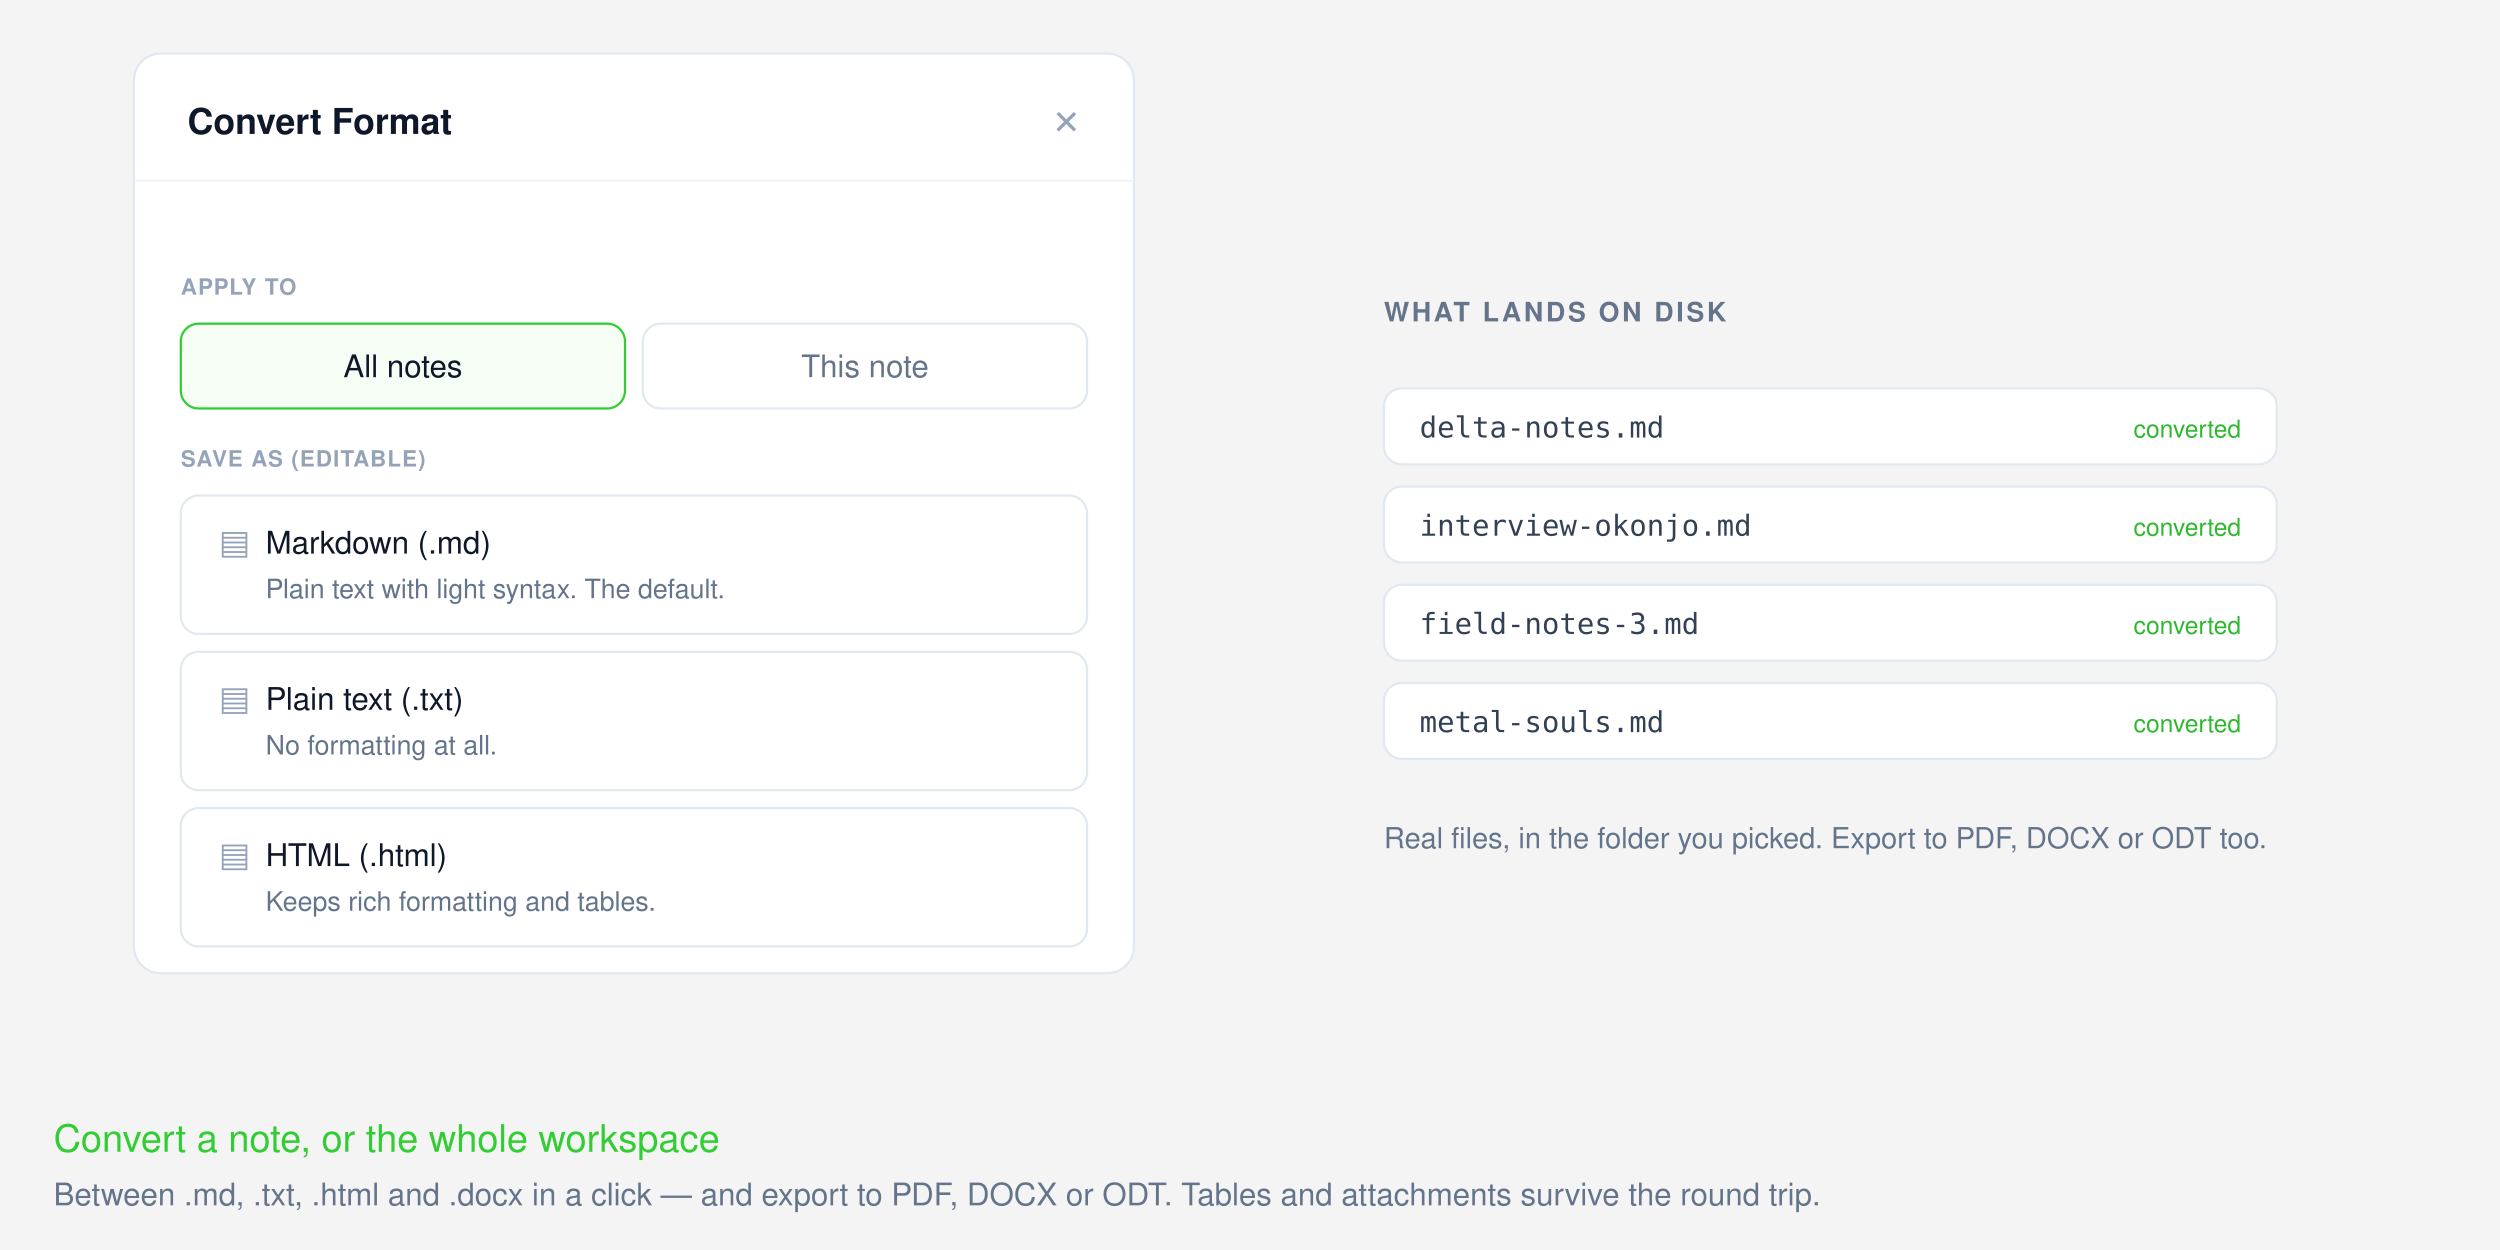
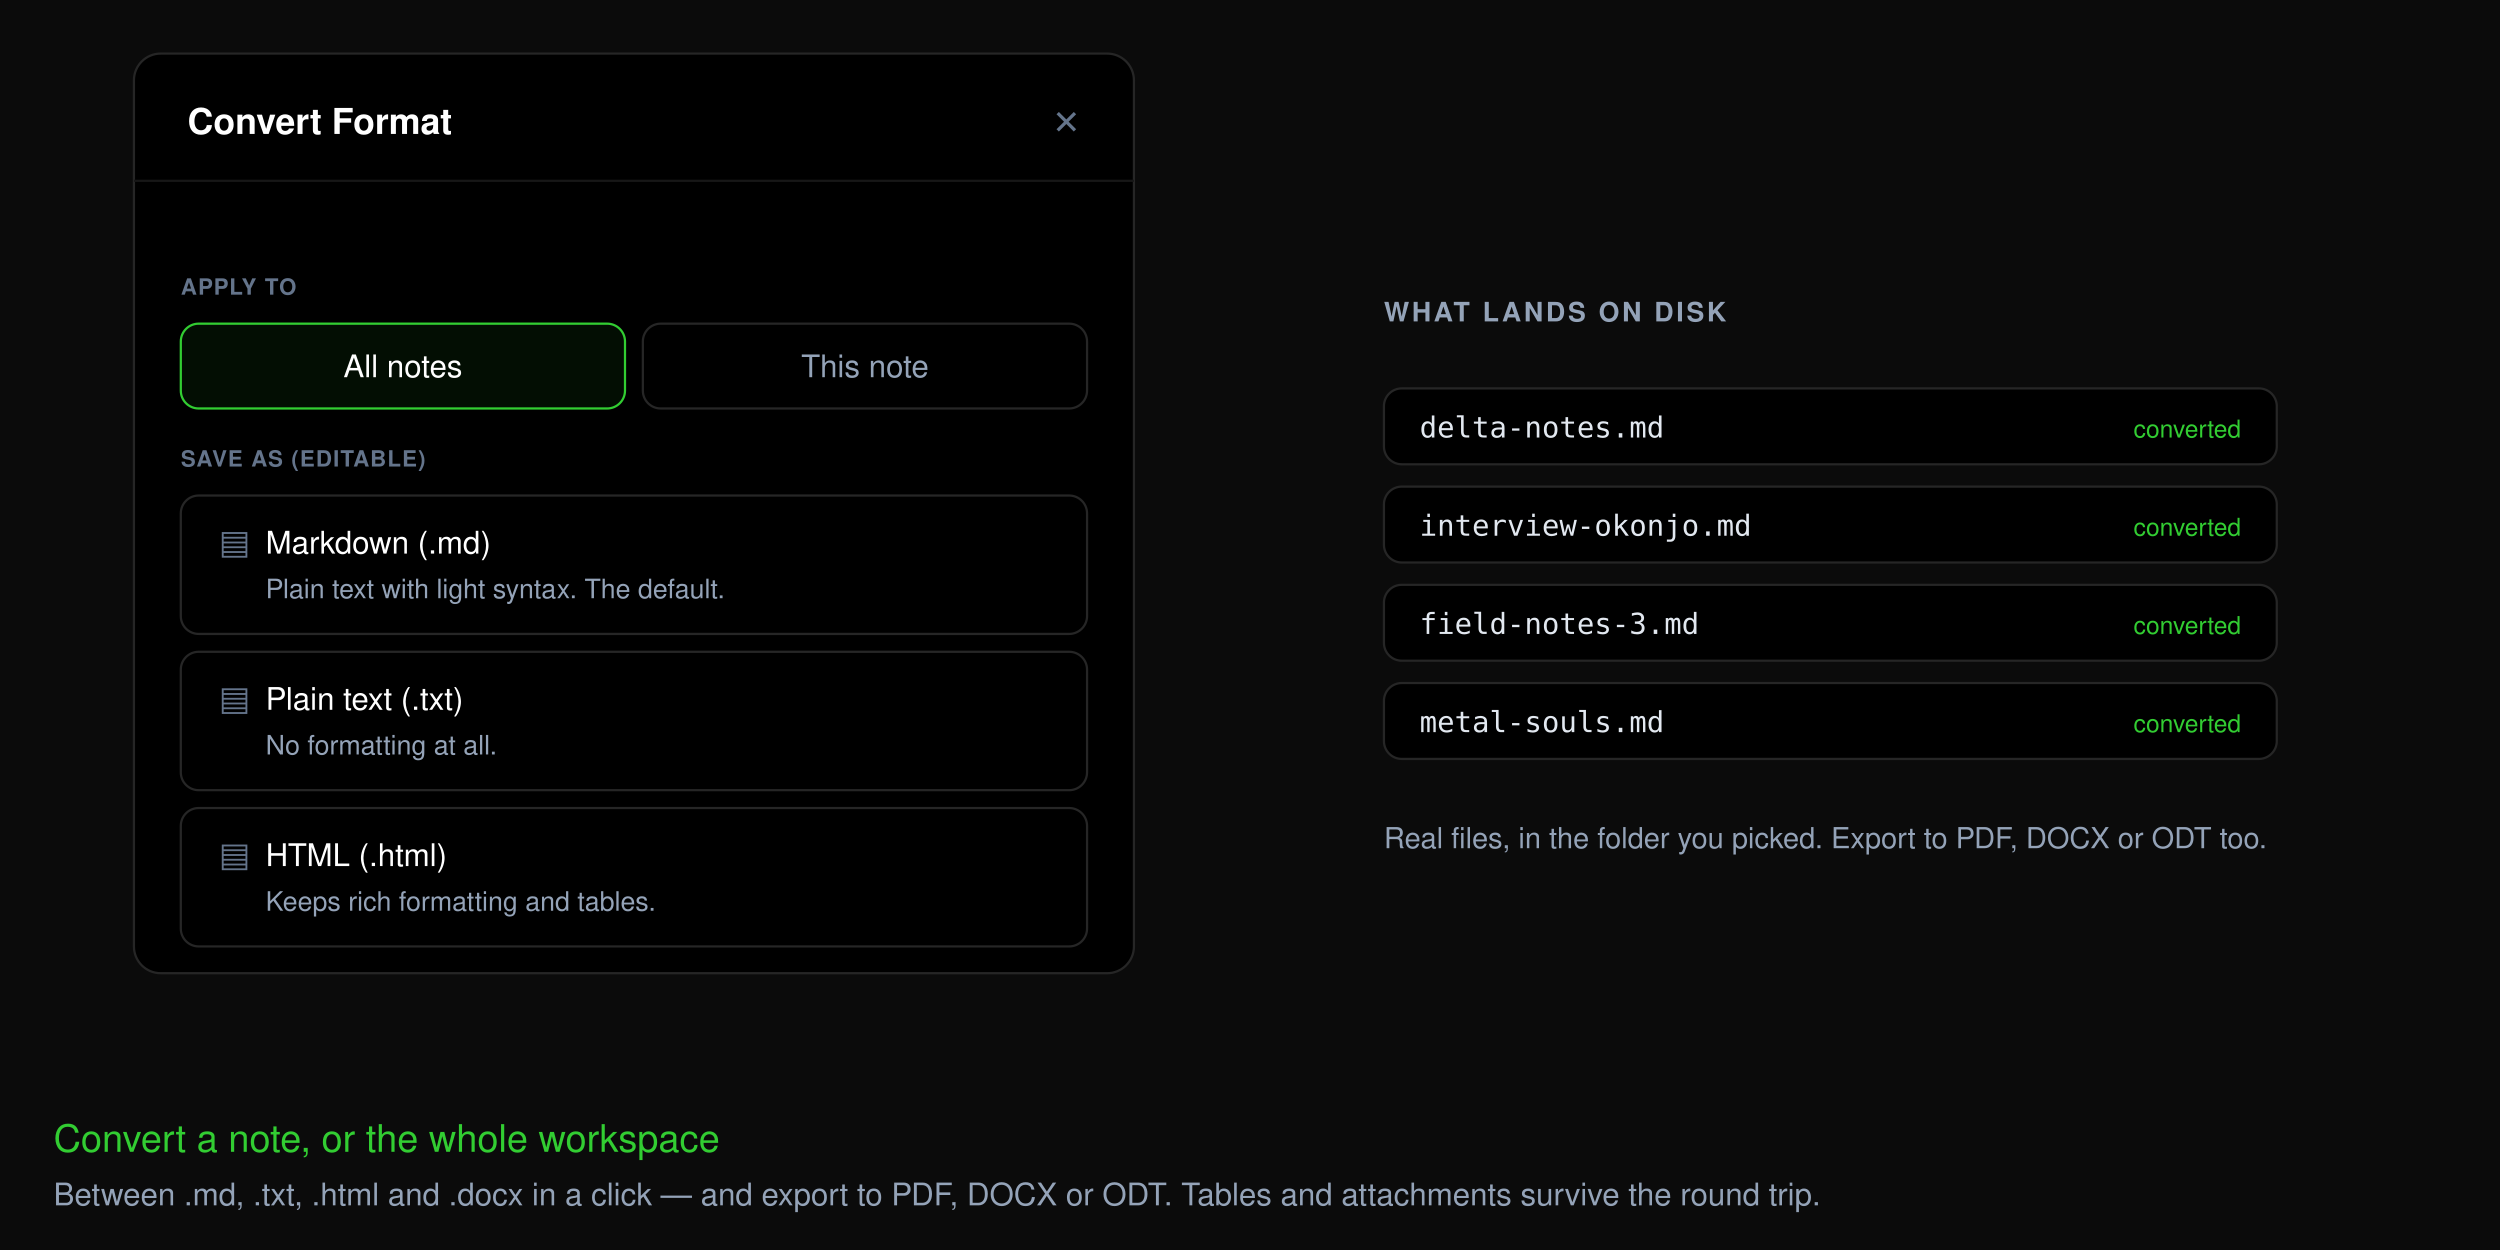
<svg xmlns="http://www.w3.org/2000/svg" viewBox="0 0 1120 560" width="1120" height="560" role="img" aria-label="The Convert Format dialog in Valx, converting a whole workspace between markdown, plain text, HTML and Word">
  <style>
  
  .ui{font-family:-apple-system,BlinkMacSystemFont,'SF Pro Text','SF Pro Display','Segoe UI',Helvetica,Arial,sans-serif}
  .mono{font-family:ui-monospace,SFMono-Regular,Menlo,Consolas,monospace}
  .prose{font-family:'Valuex','Lucida Console',ui-monospace,monospace}
  g,text,rect,image,path{transform-box:fill-box;transform-origin:center}
  @keyframes c0{0%,16%{opacity:0;transform:translateY(5px)}20.5%,93%{opacity:1;transform:none}98%,100%{opacity:0}}.c0{animation:c0 10s infinite}
  @keyframes cs0k{0%,32%{opacity:0}34.5%,37%{opacity:1}39.5%,100%{opacity:0}}.cs0{opacity:0;animation:cs0k 10s infinite}
  @keyframes c1{0%,17.2%{opacity:0;transform:translateY(5px)}21.7%,93%{opacity:1;transform:none}98%,100%{opacity:0}}.c1{animation:c1 10s infinite}
  @keyframes cs1k{0%,37%{opacity:0}39.5%,42%{opacity:1}44.5%,100%{opacity:0}}.cs1{opacity:0;animation:cs1k 10s infinite}
  @keyframes c2{0%,18.4%{opacity:0;transform:translateY(5px)}22.9%,93%{opacity:1;transform:none}98%,100%{opacity:0}}.c2{animation:c2 10s infinite}
  @keyframes cs2k{0%,42%{opacity:0}44.5%,47%{opacity:1}49.5%,100%{opacity:0}}.cs2{opacity:0;animation:cs2k 10s infinite}
  @keyframes f0{0%,46%{opacity:0;transform:translateY(5px)}50.5%,93%{opacity:1;transform:none}98%,100%{opacity:0}}.f0{animation:f0 10s infinite}
  @keyframes f1{0%,47.4%{opacity:0;transform:translateY(5px)}51.9%,93%{opacity:1;transform:none}98%,100%{opacity:0}}.f1{animation:f1 10s infinite}
  @keyframes f2{0%,48.8%{opacity:0;transform:translateY(5px)}53.3%,93%{opacity:1;transform:none}98%,100%{opacity:0}}.f2{animation:f2 10s infinite}
  @keyframes f3{0%,50.2%{opacity:0;transform:translateY(5px)}54.7%,93%{opacity:1;transform:none}98%,100%{opacity:0}}.f3{animation:f3 10s infinite}
  @keyframes modal{0%,2%{opacity:0;transform:translateY(10px)}6.5%,93%{opacity:1;transform:none}98%,100%{opacity:0}}.modal{animation:modal 10s infinite}
  @keyframes rh{0%,44%{opacity:0;transform:translateY(6px)}48.5%,93%{opacity:1;transform:none}98%,100%{opacity:0}}.rh{animation:rh 10s infinite}
  @keyframes rn{0%,56%{opacity:0;transform:translateY(5px)}60.5%,93%{opacity:1;transform:none}98%,100%{opacity:0}}.rn{animation:rn 10s infinite}
  @keyframes cap{0%,64%{opacity:0;transform:translateY(6px)}68.5%,93%{opacity:1;transform:none}98%,100%{opacity:0}}.cap{animation:cap 10s infinite}
</style>
-   <rect width="1120" height="560" fill="#f4f4f5" />
+   <rect width="1120" height="560" fill="#0b0b0b" />
  <g class="modal">
-     <rect x="60" y="24" width="448" height="412" rx="12" fill="#ffffff" stroke="#e2e8f0" />
-     <line x1="60" y1="81" x2="508" y2="81" stroke="#f1f5f9" />
-     <text x="84" y="60" class="ui" font-size="16" font-weight="700" fill="#0f172a">Convert Format</text>
-     <text x="484" y="60" text-anchor="end" class="ui" font-size="15" fill="#94a3b8">✕</text>
-     <text x="81" y="132" class="ui" font-size="10" font-weight="700" fill="#94a3b8" letter-spacing="0.5">APPLY TO</text>
-     <rect x="81" y="145" width="199" height="38" rx="8" fill="rgba(50,205,50,.05)" stroke="#32cd32" />
-     <text x="180.5" y="169" text-anchor="middle" class="ui" font-size="14" font-weight="500" fill="#0f172a">All notes</text>
-     <rect x="288" y="145" width="199" height="38" rx="8" fill="#ffffff" stroke="#e2e8f0" />
-     <text x="387.5" y="169" text-anchor="middle" class="ui" font-size="14" font-weight="500" fill="#64748b">This note</text>
-     <text x="81" y="209" class="ui" font-size="10" font-weight="700" fill="#94a3b8" letter-spacing="0.5">SAVE AS (EDITABLE)</text>
+     <rect x="60" y="24" width="448" height="412" rx="12" fill="#000000" stroke="#262626" />
+     <line x1="60" y1="81" x2="508" y2="81" stroke="#171717" />
+     <text x="84" y="60" class="ui" font-size="16" font-weight="700" fill="#ffffff">Convert Format</text>
+     <text x="484" y="60" text-anchor="end" class="ui" font-size="15" fill="#64748b">✕</text>
+     <text x="81" y="132" class="ui" font-size="10" font-weight="700" fill="#64748b" letter-spacing="0.5">APPLY TO</text>
+     <rect x="81" y="145" width="199" height="38" rx="8" fill="rgba(50,205,50,.07)" stroke="#32cd32" />
+     <text x="180.5" y="169" text-anchor="middle" class="ui" font-size="14" font-weight="500" fill="#ffffff">All notes</text>
+     <rect x="288" y="145" width="199" height="38" rx="8" fill="#000000" stroke="#262626" />
+     <text x="387.5" y="169" text-anchor="middle" class="ui" font-size="14" font-weight="500" fill="#94a3b8">This note</text>
+     <text x="81" y="209" class="ui" font-size="10" font-weight="700" fill="#64748b" letter-spacing="0.5">SAVE AS (EDITABLE)</text>
  </g>
  <g class="c0">
-     <rect x="81" y="222" width="406" height="62" rx="8" fill="#ffffff" stroke="#e2e8f0" />
+     <rect x="81" y="222" width="406" height="62" rx="8" fill="#000000" stroke="#262626" />
    <g class="cs0">
-       <rect x="81" y="222" width="406" height="62" rx="8" fill="rgba(50,205,50,.05)" stroke="#32cd32" />
+       <rect x="81" y="222" width="406" height="62" rx="8" fill="rgba(50,205,50,.07)" stroke="#32cd32" />
    </g>
-     <text x="98" y="248" class="ui" font-size="15" fill="#94a3b8">▤</text>
-     <text x="119" y="248" class="ui" font-size="14" font-weight="500" fill="#0f172a">Markdown (.md)</text>
-     <text x="119" y="268" class="ui" font-size="12" fill="#64748b">Plain text with light syntax. The default.</text>
+     <text x="98" y="248" class="ui" font-size="15" fill="#64748b">▤</text>
+     <text x="119" y="248" class="ui" font-size="14" font-weight="500" fill="#ffffff">Markdown (.md)</text>
+     <text x="119" y="268" class="ui" font-size="12" fill="#94a3b8">Plain text with light syntax. The default.</text>
  </g>
  <g class="c1">
-     <rect x="81" y="292" width="406" height="62" rx="8" fill="#ffffff" stroke="#e2e8f0" />
+     <rect x="81" y="292" width="406" height="62" rx="8" fill="#000000" stroke="#262626" />
    <g class="cs1">
-       <rect x="81" y="292" width="406" height="62" rx="8" fill="rgba(50,205,50,.05)" stroke="#32cd32" />
+       <rect x="81" y="292" width="406" height="62" rx="8" fill="rgba(50,205,50,.07)" stroke="#32cd32" />
    </g>
-     <text x="98" y="318" class="ui" font-size="15" fill="#94a3b8">▤</text>
-     <text x="119" y="318" class="ui" font-size="14" font-weight="500" fill="#0f172a">Plain text (.txt)</text>
-     <text x="119" y="338" class="ui" font-size="12" fill="#64748b">No formatting at all.</text>
+     <text x="98" y="318" class="ui" font-size="15" fill="#64748b">▤</text>
+     <text x="119" y="318" class="ui" font-size="14" font-weight="500" fill="#ffffff">Plain text (.txt)</text>
+     <text x="119" y="338" class="ui" font-size="12" fill="#94a3b8">No formatting at all.</text>
  </g>
  <g class="c2">
-     <rect x="81" y="362" width="406" height="62" rx="8" fill="#ffffff" stroke="#e2e8f0" />
+     <rect x="81" y="362" width="406" height="62" rx="8" fill="#000000" stroke="#262626" />
    <g class="cs2">
-       <rect x="81" y="362" width="406" height="62" rx="8" fill="rgba(50,205,50,.05)" stroke="#32cd32" />
+       <rect x="81" y="362" width="406" height="62" rx="8" fill="rgba(50,205,50,.07)" stroke="#32cd32" />
    </g>
-     <text x="98" y="388" class="ui" font-size="15" fill="#94a3b8">▤</text>
-     <text x="119" y="388" class="ui" font-size="14" font-weight="500" fill="#0f172a">HTML (.html)</text>
-     <text x="119" y="408" class="ui" font-size="12" fill="#64748b">Keeps rich formatting and tables.</text>
+     <text x="98" y="388" class="ui" font-size="15" fill="#64748b">▤</text>
+     <text x="119" y="388" class="ui" font-size="14" font-weight="500" fill="#ffffff">HTML (.html)</text>
+     <text x="119" y="408" class="ui" font-size="12" fill="#94a3b8">Keeps rich formatting and tables.</text>
  </g>
  <g class="rh">
-     <text x="620" y="144" class="ui" font-size="12" font-weight="700" fill="#64748b" letter-spacing="1.2">WHAT LANDS ON DISK</text>
+     <text x="620" y="144" class="ui" font-size="12" font-weight="700" fill="#94a3b8" letter-spacing="1.2">WHAT LANDS ON DISK</text>
  </g>
  <g class="f0">
-     <rect x="620" y="174" width="400" height="34" rx="8" fill="#ffffff" stroke="#e2e8f0" />
-     <text x="636" y="196" class="mono" font-size="13" fill="#334155">delta-notes.md</text>
-     <text x="1004" y="196" text-anchor="end" class="ui" font-size="11" fill="#2eb82e">converted</text>
+     <rect x="620" y="174" width="400" height="34" rx="8" fill="#000000" stroke="#262626" />
+     <text x="636" y="196" class="mono" font-size="13" fill="#e2e8f0">delta-notes.md</text>
+     <text x="1004" y="196" text-anchor="end" class="ui" font-size="11" fill="#32CD32">converted</text>
  </g>
  <g class="f1">
-     <rect x="620" y="218" width="400" height="34" rx="8" fill="#ffffff" stroke="#e2e8f0" />
-     <text x="636" y="240" class="mono" font-size="13" fill="#334155">interview-okonjo.md</text>
-     <text x="1004" y="240" text-anchor="end" class="ui" font-size="11" fill="#2eb82e">converted</text>
+     <rect x="620" y="218" width="400" height="34" rx="8" fill="#000000" stroke="#262626" />
+     <text x="636" y="240" class="mono" font-size="13" fill="#e2e8f0">interview-okonjo.md</text>
+     <text x="1004" y="240" text-anchor="end" class="ui" font-size="11" fill="#32CD32">converted</text>
  </g>
  <g class="f2">
-     <rect x="620" y="262" width="400" height="34" rx="8" fill="#ffffff" stroke="#e2e8f0" />
-     <text x="636" y="284" class="mono" font-size="13" fill="#334155">field-notes-3.md</text>
-     <text x="1004" y="284" text-anchor="end" class="ui" font-size="11" fill="#2eb82e">converted</text>
+     <rect x="620" y="262" width="400" height="34" rx="8" fill="#000000" stroke="#262626" />
+     <text x="636" y="284" class="mono" font-size="13" fill="#e2e8f0">field-notes-3.md</text>
+     <text x="1004" y="284" text-anchor="end" class="ui" font-size="11" fill="#32CD32">converted</text>
  </g>
  <g class="f3">
-     <rect x="620" y="306" width="400" height="34" rx="8" fill="#ffffff" stroke="#e2e8f0" />
-     <text x="636" y="328" class="mono" font-size="13" fill="#334155">metal-souls.md</text>
-     <text x="1004" y="328" text-anchor="end" class="ui" font-size="11" fill="#2eb82e">converted</text>
+     <rect x="620" y="306" width="400" height="34" rx="8" fill="#000000" stroke="#262626" />
+     <text x="636" y="328" class="mono" font-size="13" fill="#e2e8f0">metal-souls.md</text>
+     <text x="1004" y="328" text-anchor="end" class="ui" font-size="11" fill="#32CD32">converted</text>
  </g>
-   <text x="620" y="380" class="ui rn" font-size="13" fill="#64748b">Real files, in the folder you picked. Export to PDF, DOCX or ODT too.</text>
+   <text x="620" y="380" class="ui rn" font-size="13" fill="#94a3b8">Real files, in the folder you picked. Export to PDF, DOCX or ODT too.</text>
  <g class="cap">
    <text x="24" y="516" class="ui" font-size="17" fill="#32cd32">Convert a note, or the whole workspace</text>
-     <text x="24" y="540" class="ui" font-size="14" fill="#64748b">Between .md, .txt, .html and .docx in a click — and export to PDF, DOCX or ODT. Tables and attachments survive the round trip.</text>
+     <text x="24" y="540" class="ui" font-size="14" fill="#94a3b8">Between .md, .txt, .html and .docx in a click — and export to PDF, DOCX or ODT. Tables and attachments survive the round trip.</text>
  </g>
</svg>
